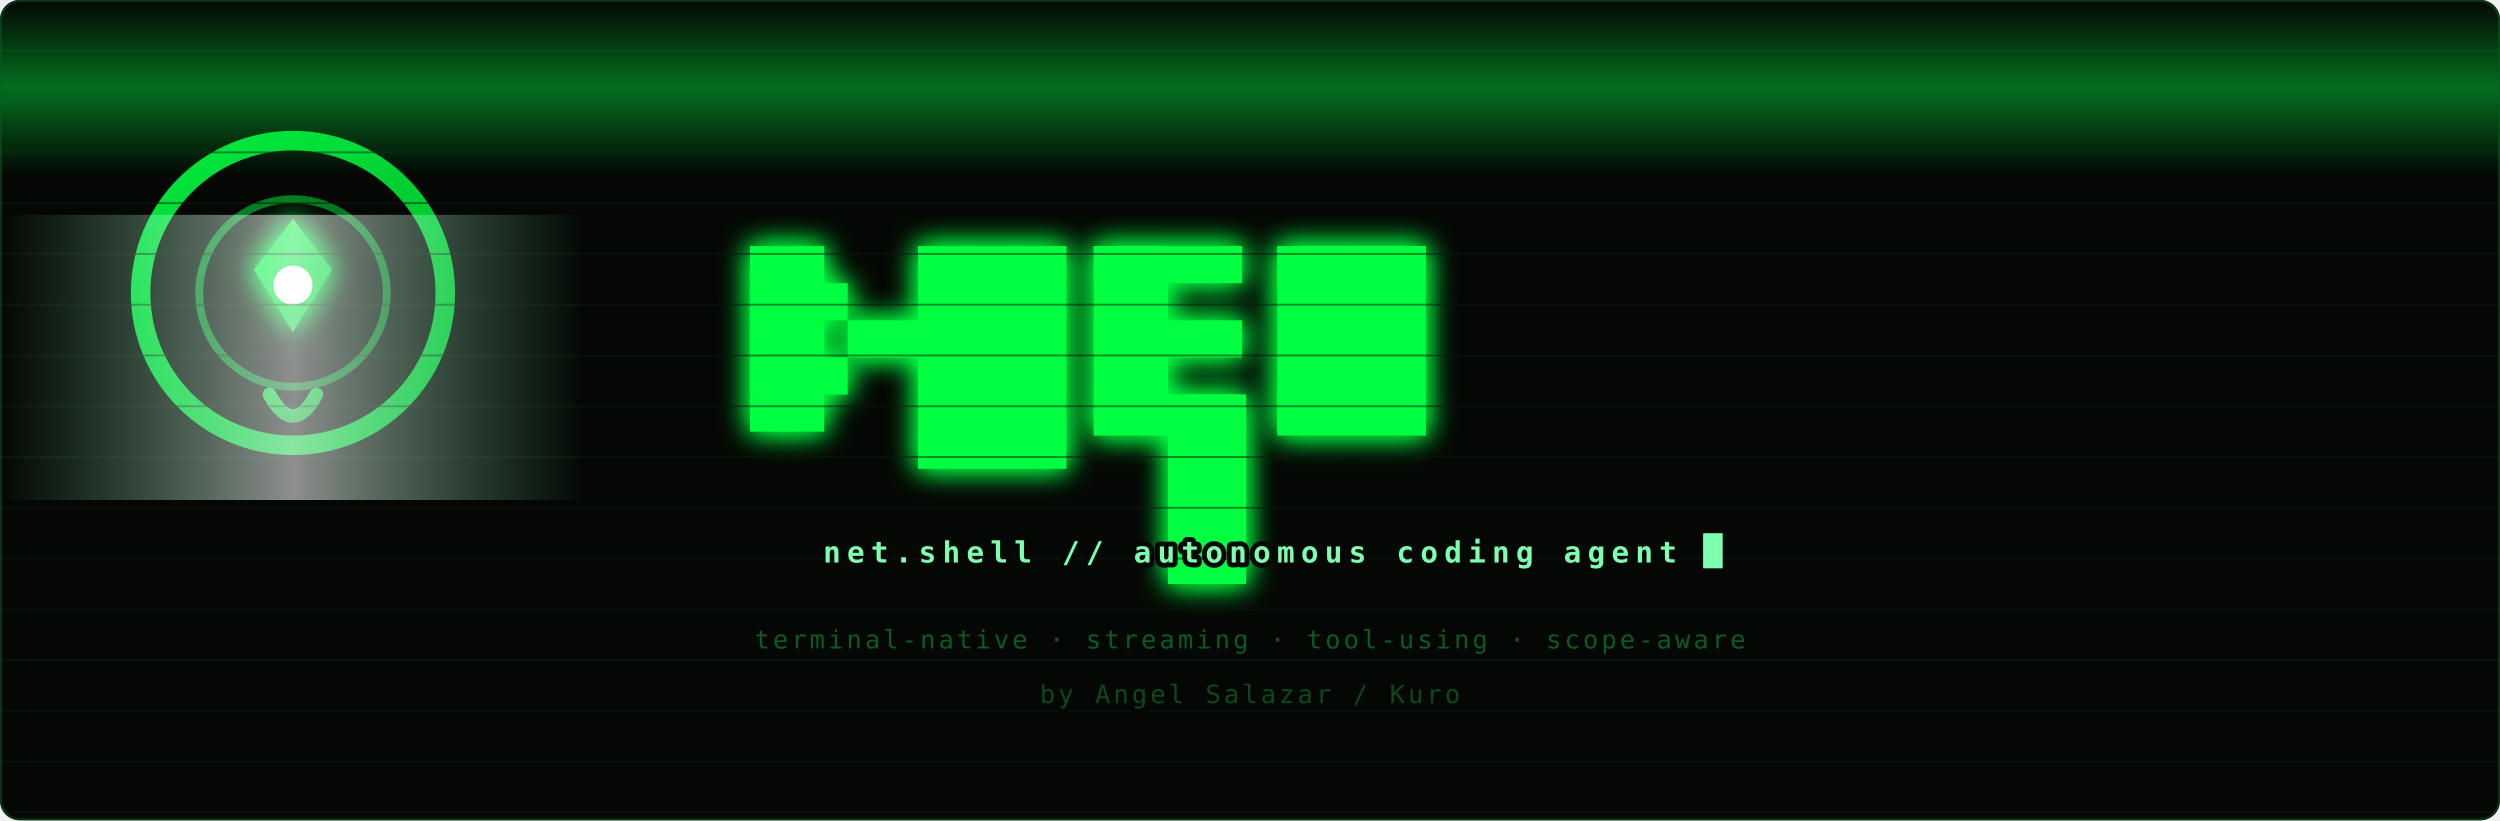
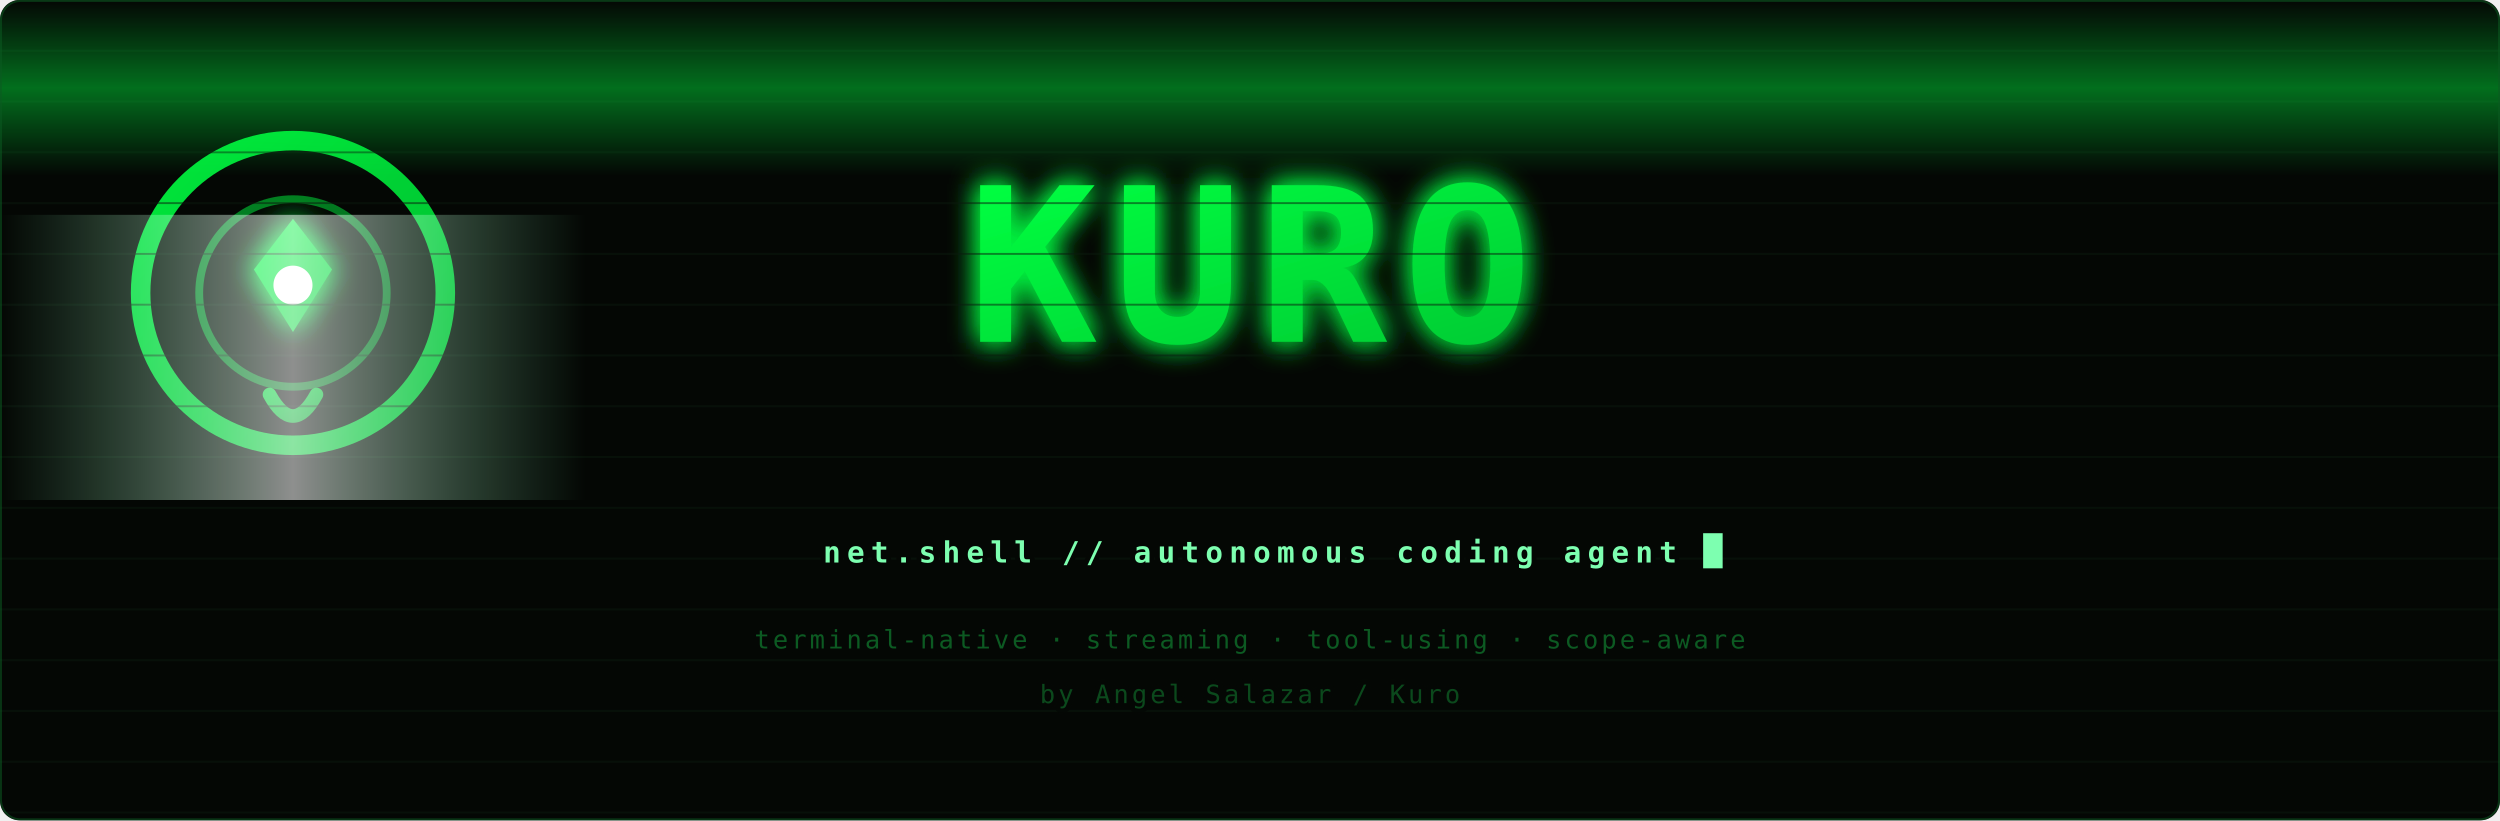
<svg xmlns="http://www.w3.org/2000/svg" viewBox="0 0 1280 420" width="1280" height="420" role="img" aria-label="KURO">
  <defs>
    <filter id="glow" x="-40%" y="-40%" width="180%" height="180%">
      <feGaussianBlur stdDeviation="7" result="b" />
      <feMerge>
        <feMergeNode in="b" />
        <feMergeNode in="b" />
        <feMergeNode in="SourceGraphic" />
      </feMerge>
    </filter>
    <linearGradient id="kuroGrad" x1="0%" y1="0%" x2="100%" y2="100%">
      <stop offset="0%" stop-color="#00ff41" />
      <stop offset="100%" stop-color="#00cc33" />
    </linearGradient>
    <linearGradient id="rainfade" x1="0" y1="0" x2="0" y2="1">
      <stop offset="0%" stop-color="#00ff41" stop-opacity="0.9" />
      <stop offset="100%" stop-color="#00ff41" stop-opacity="0.04" />
    </linearGradient>
    <linearGradient id="band" x1="0" y1="0" x2="1" y2="0">
      <stop offset="0%" stop-color="#7dffb0" stop-opacity="0" />
      <stop offset="50%" stop-color="#ffffff" stop-opacity="0.55" />
      <stop offset="100%" stop-color="#7dffb0" stop-opacity="0" />
    </linearGradient>
    <linearGradient id="scan" x1="0" y1="0" x2="0" y2="1">
      <stop offset="0%" stop-color="#00ff41" stop-opacity="0" />
      <stop offset="50%" stop-color="#00ff41" stop-opacity="0.42" />
      <stop offset="100%" stop-color="#00ff41" stop-opacity="0" />
    </linearGradient>
    <clipPath id="frame">
      <rect x="0" y="0" width="1280" height="420" rx="10" />
    </clipPath>
  </defs>
  <style>
    .rain { font: 16px ui-monospace, Menlo, Consolas, monospace;
             fill: url(#rainfade); animation: fall linear infinite; }
    @keyframes fall { from { transform: translateY(0); } to { transform: translateY(690px); } }

    /* Base state is fully visible; the loop only dips it briefly. */
    .gl rect { fill: #00ff41;
                animation: flicker 7s steps(1,end) infinite; }
    @keyframes flicker {
      0%, 88%   { opacity: 1; }
      89%       { opacity: 0.62; }
      90%       { opacity: 1; }
      91%       { opacity: 0.38; }
      92%, 100% { opacity: 1; }
    }

    .halo { animation: halo 3.6s ease-in-out infinite; }
    @keyframes halo { 0%,100% { opacity: .45; } 50% { opacity: .95; } }

    .band { animation: band 3.8s cubic-bezier(.4,0,.2,1) infinite; }
    @keyframes band { 0% { transform: translateX(-1280px); }
                       55%,100% { transform: translateX(1280px); } }

    .sweep { animation: sweep 5.4s linear infinite; }
    @keyframes sweep { 0% { transform: translateY(-90px); } 100% { transform: translateY(510px); } }

    .cur { animation: blink 1.05s steps(1,end) infinite; }
    @keyframes blink { 0%,49% { opacity: 1; } 50%,100% { opacity: 0; } }

    .tag, .meta { paint-order: stroke; stroke: #040704; stroke-width: 5;
                   stroke-linejoin: round; }
    .tag { font: 600 15px ui-monospace, Menlo, Consolas, monospace;
            letter-spacing: 3.2px; fill: #7dffb0; }
    .meta { font: 13px ui-monospace, Menlo, Consolas, monospace;
             letter-spacing: 1.6px; fill: #0c5a22; }

    @media (prefers-reduced-motion: reduce) {
      .rain, .gl rect, .band, .sweep, .cur, .halo { animation: none; }
    }
  </style>
  <g clip-path="url(#frame)">
    <rect width="1280" height="420" fill="#040704" />
    <g transform="translate(60, 60)">
      <circle cx="90" cy="90" r="78" fill="none" stroke="url(#kuroGrad)" stroke-width="10" opacity="0.9" />
      <circle cx="90" cy="90" r="48" fill="none" stroke="url(#kuroGrad)" stroke-width="4" opacity="0.5" />
      <path d="M 90 52 Q 90 52 70 78 L 90 110 L 110 78 Q 110 78 90 52 Z" fill="url(#kuroGrad)" filter="url(#glow)" />
      <circle cx="90" cy="86" r="10" fill="#ffffff" />
      <path d="M 78 142 Q 90 164 102 142" fill="none" stroke="url(#kuroGrad)" stroke-width="7" stroke-linecap="round" opacity="0.8" />
    </g>
-     <g filter="url(#glow)" class="halo">
-       <g class="gl" style="animation-delay:0.00s">
-         <rect x="384" y="126" width="38" height="19" />
-         <rect x="384" y="164" width="38" height="19" />
-         <rect x="384" y="202" width="38" height="19" />
-         <rect x="384" y="145" width="50" height="19" />
-         <rect x="434" y="164" width="50" height="19" />
-         <rect x="384" y="183" width="50" height="19" />
-       </g>
-       <g class="gl" style="animation-delay:0.11s">
-         <rect x="470" y="126" width="38" height="97" />
-         <rect x="508" y="126" width="38" height="97" />
-         <rect x="470" y="221" width="76" height="19" />
-       </g>
-       <g class="gl" style="animation-delay:0.22s">
-         <rect x="560" y="126" width="38" height="97" />
-         <rect x="560" y="126" width="76" height="19" />
-         <rect x="560" y="164" width="76" height="19" />
-         <rect x="560" y="202" width="76" height="19" />
-         <rect x="598" y="202" width="40" height="97" />
-       </g>
-       <g class="gl" style="animation-delay:0.33s">
-         <rect x="654" y="126" width="38" height="97" />
-         <rect x="692" y="126" width="38" height="97" />
-         <rect x="654" y="126" width="76" height="19" />
-         <rect x="654" y="202" width="76" height="19" />
-       </g>
-     </g>
+     <text x="640" y="175" text-anchor="middle" font-family="ui-monospace, Menlo, Consolas, monospace" font-size="110" font-weight="900" fill="url(#kuroGrad)" filter="url(#glow)" letter-spacing="8">KURO</text>
    <g opacity="0.5">
      <line x1="0" y1="0" x2="1280" y2="0" stroke="#0a1a0d" />
      <line x1="0" y1="26" x2="1280" y2="26" stroke="#0a1a0d" />
      <line x1="0" y1="52" x2="1280" y2="52" stroke="#0a1a0d" />
      <line x1="0" y1="78" x2="1280" y2="78" stroke="#0a1a0d" />
      <line x1="0" y1="104" x2="1280" y2="104" stroke="#0a1a0d" />
      <line x1="0" y1="130" x2="1280" y2="130" stroke="#0a1a0d" />
      <line x1="0" y1="156" x2="1280" y2="156" stroke="#0a1a0d" />
      <line x1="0" y1="182" x2="1280" y2="182" stroke="#0a1a0d" />
      <line x1="0" y1="208" x2="1280" y2="208" stroke="#0a1a0d" />
      <line x1="0" y1="234" x2="1280" y2="234" stroke="#0a1a0d" />
      <line x1="0" y1="260" x2="1280" y2="260" stroke="#0a1a0d" />
      <line x1="0" y1="286" x2="1280" y2="286" stroke="#0a1a0d" />
      <line x1="0" y1="312" x2="1280" y2="312" stroke="#0a1a0d" />
      <line x1="0" y1="338" x2="1280" y2="338" stroke="#0a1a0d" />
      <line x1="0" y1="364" x2="1280" y2="364" stroke="#0a1a0d" />
      <line x1="0" y1="390" x2="1280" y2="390" stroke="#0a1a0d" />
      <line x1="0" y1="416" x2="1280" y2="416" stroke="#0a1a0d" />
    </g>
    <g opacity="0.32">
      <text class="rain" x="17" y="-150" style="animation-duration:7.95s;animation-delay:-2.37s">123B1612D</text>
      <text class="rain" x="55" y="-150" style="animation-duration:3.74s;animation-delay:-0.54s">D1371C171</text>
      <text class="rain" x="94" y="-150" style="animation-duration:7.52s;animation-delay:-1.74s">439536B32</text>
      <text class="rain" x="132" y="-150" style="animation-duration:3.69s;animation-delay:-1.24s">DAEEB9757</text>
      <text class="rain" x="161" y="-150" style="animation-duration:6.16s;animation-delay:-3.15s">AE923D5A4</text>
      <text class="rain" x="204" y="-150" style="animation-duration:5.42s;animation-delay:-5.77s">2AABFE228</text>
      <text class="rain" x="241" y="-150" style="animation-duration:6.75s;animation-delay:-0.39s">9E9CB0EB5</text>
      <text class="rain" x="280" y="-150" style="animation-duration:3.96s;animation-delay:-0.35s">947CCF25E</text>
      <text class="rain" x="314" y="-150" style="animation-duration:6.04s;animation-delay:-5.30s">D8DBC7425</text>
      <text class="rain" x="347" y="-150" style="animation-duration:4.51s;animation-delay:-1.40s">F58904DBA</text>
      <text class="rain" x="384" y="-150" style="animation-duration:6.71s;animation-delay:-3.09s">1ECCCC3FC</text>
      <text class="rain" x="419" y="-150" style="animation-duration:4.31s;animation-delay:-5.91s">E53A13043</text>
      <text class="rain" x="461" y="-150" style="animation-duration:6.35s;animation-delay:-0.42s">6C48BBF33</text>
      <text class="rain" x="500" y="-150" style="animation-duration:8.17s;animation-delay:-2.80s">F9243A8F5</text>
      <text class="rain" x="538" y="-150" style="animation-duration:3.51s;animation-delay:-5.71s">B40928B5B</text>
      <text class="rain" x="579" y="-150" style="animation-duration:4.47s;animation-delay:-3.25s">A767C76FB</text>
      <text class="rain" x="615" y="-150" style="animation-duration:3.54s;animation-delay:-0.17s">8F86BEBB2</text>
      <text class="rain" x="644" y="-150" style="animation-duration:3.89s;animation-delay:-2.82s">A6F0FB23C</text>
      <text class="rain" x="690" y="-150" style="animation-duration:6.82s;animation-delay:-1.20s">5DA2CEC25</text>
      <text class="rain" x="717" y="-150" style="animation-duration:8.17s;animation-delay:-0.17s">E4FB44003</text>
      <text class="rain" x="760" y="-150" style="animation-duration:7.00s;animation-delay:-0.84s">6608697A8</text>
      <text class="rain" x="797" y="-150" style="animation-duration:5.41s;animation-delay:-0.79s">BED440E50</text>
      <text class="rain" x="838" y="-150" style="animation-duration:7.24s;animation-delay:-1.03s">F31AF3176</text>
      <text class="rain" x="867" y="-150" style="animation-duration:3.60s;animation-delay:-0.59s">E02EA68EF</text>
      <text class="rain" x="908" y="-150" style="animation-duration:7.92s;animation-delay:-4.20s">86E4D3CEA</text>
      <text class="rain" x="938" y="-150" style="animation-duration:6.62s;animation-delay:-2.57s">6934B484E</text>
      <text class="rain" x="977" y="-150" style="animation-duration:6.98s;animation-delay:-0.56s">F575DCAD6</text>
      <text class="rain" x="1016" y="-150" style="animation-duration:4.93s;animation-delay:-4.33s">0AEE0CA92</text>
      <text class="rain" x="1049" y="-150" style="animation-duration:8.13s;animation-delay:-4.73s">32881584D</text>
      <text class="rain" x="1095" y="-150" style="animation-duration:7.33s;animation-delay:-1.55s">4FA2815D2</text>
      <text class="rain" x="1126" y="-150" style="animation-duration:7.90s;animation-delay:-3.81s">827283E0A</text>
      <text class="rain" x="1167" y="-150" style="animation-duration:5.41s;animation-delay:-5.49s">417358156</text>
      <text class="rain" x="1200" y="-150" style="animation-duration:6.42s;animation-delay:-3.19s">69E58B081</text>
      <text class="rain" x="1233" y="-150" style="animation-duration:3.49s;animation-delay:-3.03s">6F7E3DFC9</text>
    </g>
    <rect class="band" x="0" y="110" width="300" height="146" fill="url(#band)" style="mix-blend-mode:screen" />
    <rect class="sweep" x="0" y="0" width="1280" height="90" fill="url(#scan)" />
    <text class="tag" x="640" y="288" text-anchor="middle">net.shell // autonomous coding agent</text>
    <rect class="cur" x="872" y="273" width="10" height="18" fill="#7dffb0" />
    <text class="meta" x="640" y="332" text-anchor="middle">terminal-native · streaming · tool-using · scope-aware</text>
    <text class="meta" x="640" y="360" text-anchor="middle" opacity="0.8">by Angel Salazar / Kuro</text>
    <rect x="0.5" y="0.5" width="1279" height="419" rx="10" fill="none" stroke="#0c5a22" stroke-opacity="0.55" />
  </g>
</svg>
